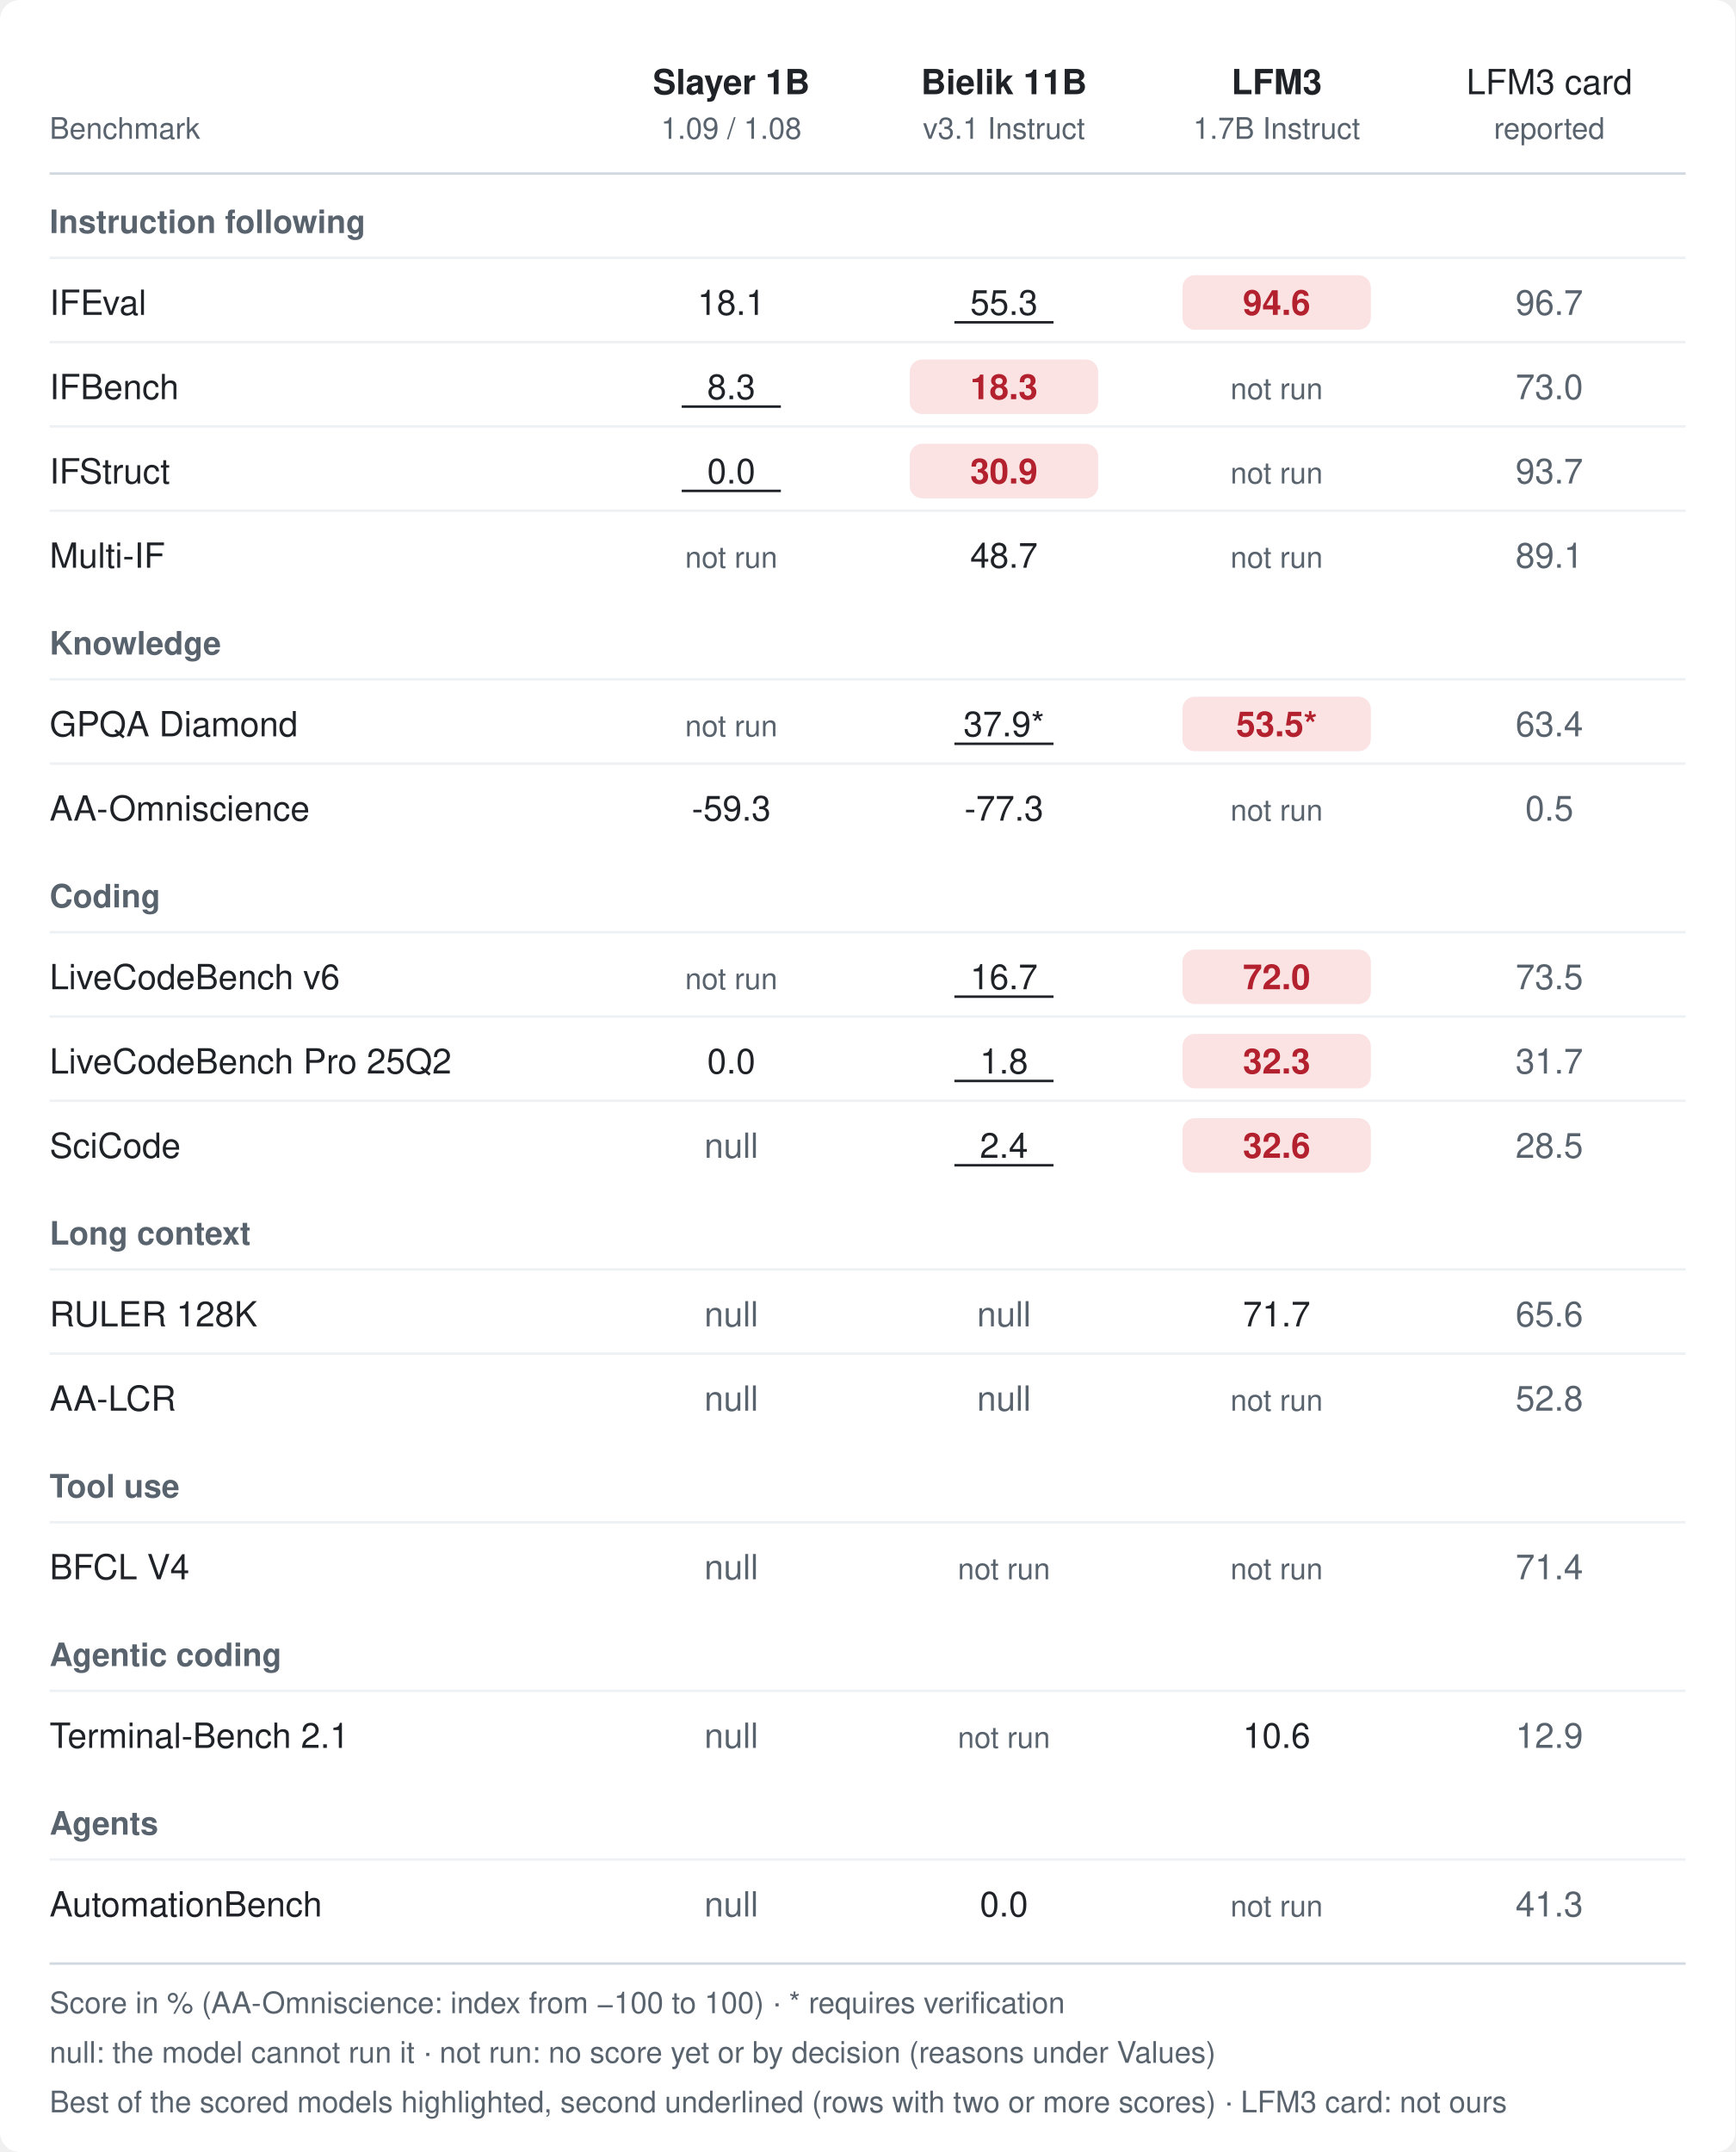
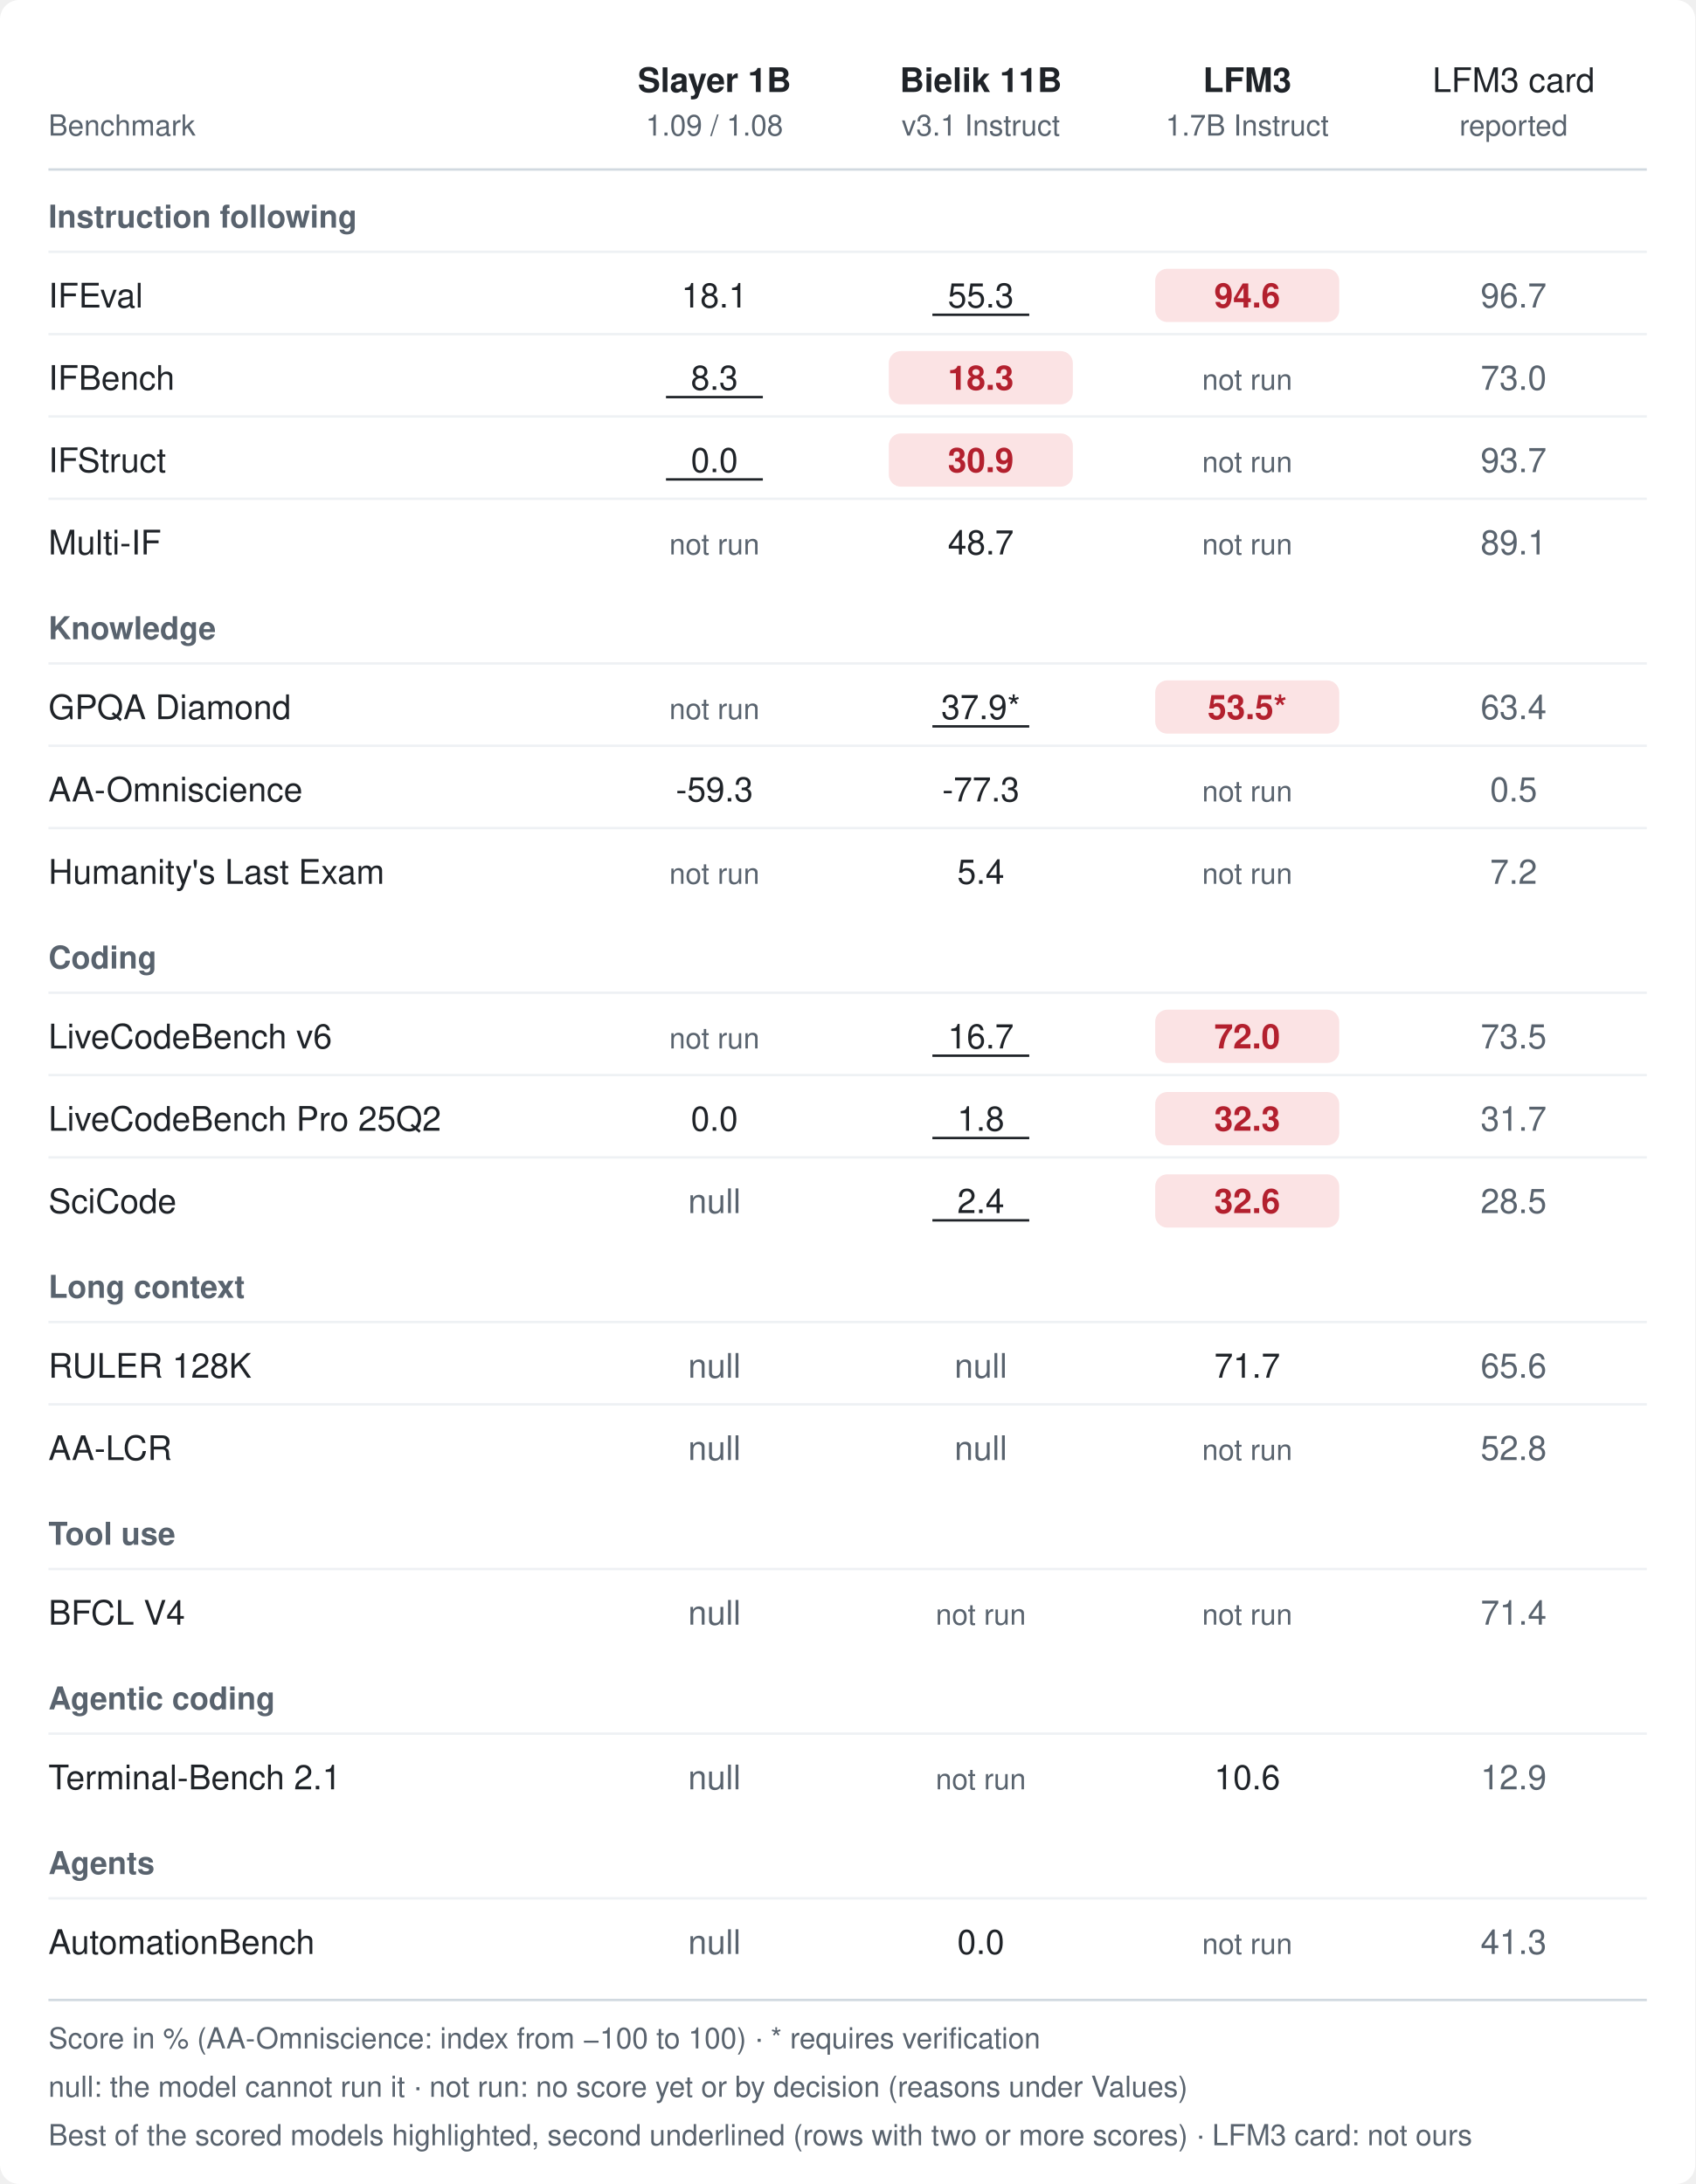
- <svg xmlns="http://www.w3.org/2000/svg" width="700" height="868" viewBox="0 0 700 868" font-family="-apple-system, BlinkMacSystemFont, 'Segoe UI', Helvetica, Arial, sans-serif" font-size="14" fill="#1f2328">
-   <rect width="700" height="868" rx="8" fill="#ffffff" />
+ <svg xmlns="http://www.w3.org/2000/svg" width="700" height="902" viewBox="0 0 700 902" font-family="-apple-system, BlinkMacSystemFont, 'Segoe UI', Helvetica, Arial, sans-serif" font-size="14" fill="#1f2328">
+   <rect width="700" height="902" rx="8" fill="#ffffff" />
  <text x="295.0" y="38" text-anchor="middle" font-weight="600">Slayer 1B</text>
  <text x="295.0" y="56" text-anchor="middle" font-size="12" fill="#59636e">1.09 / 1.08</text>
  <text x="405.0" y="38" text-anchor="middle" font-weight="600">Bielik 11B</text>
  <text x="405.0" y="56" text-anchor="middle" font-size="12" fill="#59636e">v3.1 Instruct</text>
  <text x="515.0" y="38" text-anchor="middle" font-weight="600">LFM3</text>
  <text x="515.0" y="56" text-anchor="middle" font-size="12" fill="#59636e">1.7B Instruct</text>
  <text x="625.0" y="38" text-anchor="middle" font-weight="400">LFM3 card</text>
  <text x="625.0" y="56" text-anchor="middle" font-size="12" fill="#59636e">reported</text>
  <text x="20" y="56" font-size="12" fill="#59636e">Benchmark</text>
  <line x1="20" x2="680" y1="70" y2="70" stroke="#d1d9e0" />
  <text x="20" y="94" font-size="13" font-weight="600" fill="#59636e">Instruction following</text>
  <line x1="20" x2="680" y1="104" y2="104" stroke="#eef1f4" />
  <text x="20" y="127">IFEval</text>
  <text x="295.0" y="127" text-anchor="middle" data-benchmark="ifeval" data-model="slayer1b-1.08" data-rank="3">18.1</text>
  <line x1="385.0" x2="425.0" y1="130" y2="130" stroke="#1f2328" />
  <text x="405.0" y="127" text-anchor="middle" data-benchmark="ifeval" data-model="bielik-11b-v3.1" data-rank="2">55.3</text>
  <rect x="477.0" y="111" width="76" height="22" rx="5" fill="#fbe3e4" />
  <text x="515.0" y="127" text-anchor="middle" font-weight="700" fill="#b3202e" data-benchmark="ifeval" data-model="lfm3-1.7b-ifeval" data-rank="1">94.6</text>
  <text x="625.0" y="127" text-anchor="middle" fill="#59636e" data-card="ifeval">96.7</text>
  <line x1="20" x2="680" y1="138" y2="138" stroke="#eef1f4" />
  <text x="20" y="161">IFBench</text>
  <line x1="275.0" x2="315.0" y1="164" y2="164" stroke="#1f2328" />
  <text x="295.0" y="161" text-anchor="middle" data-benchmark="ifbench" data-model="slayer1b-60000" data-rank="2">8.3</text>
  <rect x="367.0" y="145" width="76" height="22" rx="5" fill="#fbe3e4" />
  <text x="405.0" y="161" text-anchor="middle" font-weight="700" fill="#b3202e" data-benchmark="ifbench" data-model="bielik-11b-v3.1-vllm" data-rank="1">18.3</text>
  <text x="515.0" y="161" text-anchor="middle" fill="#59636e" font-size="12" data-benchmark="ifbench" data-model="" data-rank="0">not run</text>
  <text x="625.0" y="161" text-anchor="middle" fill="#59636e" data-card="ifbench">73.0</text>
  <line x1="20" x2="680" y1="172" y2="172" stroke="#eef1f4" />
  <text x="20" y="195">IFStruct</text>
  <line x1="275.0" x2="315.0" y1="198" y2="198" stroke="#1f2328" />
  <text x="295.0" y="195" text-anchor="middle" data-benchmark="ifstruct" data-model="slayer1b-60000" data-rank="2">0.0</text>
  <rect x="367.0" y="179" width="76" height="22" rx="5" fill="#fbe3e4" />
  <text x="405.0" y="195" text-anchor="middle" font-weight="700" fill="#b3202e" data-benchmark="ifstruct" data-model="bielik-11b-v3.1-vllm" data-rank="1">30.9</text>
  <text x="515.0" y="195" text-anchor="middle" fill="#59636e" font-size="12" data-benchmark="ifstruct" data-model="" data-rank="0">not run</text>
  <text x="625.0" y="195" text-anchor="middle" fill="#59636e" data-card="ifstruct">93.7</text>
  <line x1="20" x2="680" y1="206" y2="206" stroke="#eef1f4" />
  <text x="20" y="229">Multi-IF</text>
  <text x="295.0" y="229" text-anchor="middle" fill="#59636e" font-size="12" data-benchmark="multi-if" data-model="slayer1b-60000" data-rank="0">not run</text>
  <text x="405.0" y="229" text-anchor="middle" data-benchmark="multi-if" data-model="bielik-11b-v3.1-vllm" data-rank="0">48.7</text>
  <text x="515.0" y="229" text-anchor="middle" fill="#59636e" font-size="12" data-benchmark="multi-if" data-model="" data-rank="0">not run</text>
  <text x="625.0" y="229" text-anchor="middle" fill="#59636e" data-card="multi-if">89.1</text>
  <text x="20" y="264" font-size="13" font-weight="600" fill="#59636e">Knowledge</text>
  <line x1="20" x2="680" y1="274" y2="274" stroke="#eef1f4" />
  <text x="20" y="297">GPQA Diamond</text>
  <text x="295.0" y="297" text-anchor="middle" fill="#59636e" font-size="12" data-benchmark="gpqa-diamond" data-model="slayer1b-1.09-k70000" data-rank="0">not run</text>
  <line x1="385.0" x2="425.0" y1="300" y2="300" stroke="#1f2328" />
  <text x="405.0" y="297" text-anchor="middle" data-benchmark="gpqa-diamond" data-model="bielik-11b-v3.1" data-rank="2">37.9*</text>
  <rect x="477.0" y="281" width="76" height="22" rx="5" fill="#fbe3e4" />
  <text x="515.0" y="297" text-anchor="middle" font-weight="700" fill="#b3202e" data-benchmark="gpqa-diamond" data-model="lfm3-1.7b" data-rank="1">53.5*</text>
  <text x="625.0" y="297" text-anchor="middle" fill="#59636e" data-card="gpqa-diamond">63.4</text>
  <line x1="20" x2="680" y1="308" y2="308" stroke="#eef1f4" />
  <text x="20" y="331">AA-Omniscience</text>
  <text x="295.0" y="331" text-anchor="middle" data-benchmark="aa-omniscience" data-model="slayer1b-60000" data-rank="0">-59.3</text>
  <text x="405.0" y="331" text-anchor="middle" data-benchmark="aa-omniscience" data-model="bielik-11b-v3.1-vllm" data-rank="0">-77.3</text>
  <text x="515.0" y="331" text-anchor="middle" fill="#59636e" font-size="12" data-benchmark="aa-omniscience" data-model="" data-rank="0">not run</text>
  <text x="625.0" y="331" text-anchor="middle" fill="#59636e" data-card="aa-omniscience">0.5</text>
-   <text x="20" y="366" font-size="13" font-weight="600" fill="#59636e">Coding</text>
-   <line x1="20" x2="680" y1="376" y2="376" stroke="#eef1f4" />
-   <text x="20" y="399">LiveCodeBench v6</text>
-   <text x="295.0" y="399" text-anchor="middle" fill="#59636e" font-size="12" data-benchmark="livecodebench-v6" data-model="slayer1b-1.09-k70000" data-rank="0">not run</text>
-   <line x1="385.0" x2="425.0" y1="402" y2="402" stroke="#1f2328" />
-   <text x="405.0" y="399" text-anchor="middle" data-benchmark="livecodebench-v6" data-model="bielik-11b-v3.1" data-rank="2">16.7</text>
-   <rect x="477.0" y="383" width="76" height="22" rx="5" fill="#fbe3e4" />
-   <text x="515.0" y="399" text-anchor="middle" font-weight="700" fill="#b3202e" data-benchmark="livecodebench-v6" data-model="lfm3-1.7b" data-rank="1">72.0</text>
-   <text x="625.0" y="399" text-anchor="middle" fill="#59636e" data-card="livecodebench-v6">73.5</text>
+   <line x1="20" x2="680" y1="342" y2="342" stroke="#eef1f4" />
+   <text x="20" y="365">Humanity's Last Exam</text>
+   <text x="295.0" y="365" text-anchor="middle" fill="#59636e" font-size="12" data-benchmark="hle" data-model="slayer1b-1.09-k70000" data-rank="0">not run</text>
+   <text x="405.0" y="365" text-anchor="middle" data-benchmark="hle" data-model="bielik-11b-v3.1" data-rank="0">5.4</text>
+   <text x="515.0" y="365" text-anchor="middle" fill="#59636e" font-size="12" data-benchmark="hle" data-model="lfm3-1.7b" data-rank="0">not run</text>
+   <text x="625.0" y="365" text-anchor="middle" fill="#59636e" data-card="hle">7.2</text>
+   <text x="20" y="400" font-size="13" font-weight="600" fill="#59636e">Coding</text>
  <line x1="20" x2="680" y1="410" y2="410" stroke="#eef1f4" />
-   <text x="20" y="433">LiveCodeBench Pro 25Q2</text>
-   <text x="295.0" y="433" text-anchor="middle" data-benchmark="livecodebench-pro-25q2" data-model="slayer1b-1.09-k70000" data-rank="3">0.0</text>
+   <text x="20" y="433">LiveCodeBench v6</text>
+   <text x="295.0" y="433" text-anchor="middle" fill="#59636e" font-size="12" data-benchmark="livecodebench-v6" data-model="slayer1b-1.09-k70000" data-rank="0">not run</text>
  <line x1="385.0" x2="425.0" y1="436" y2="436" stroke="#1f2328" />
-   <text x="405.0" y="433" text-anchor="middle" data-benchmark="livecodebench-pro-25q2" data-model="bielik-11b-v3.1" data-rank="2">1.8</text>
+   <text x="405.0" y="433" text-anchor="middle" data-benchmark="livecodebench-v6" data-model="bielik-11b-v3.1" data-rank="2">16.7</text>
  <rect x="477.0" y="417" width="76" height="22" rx="5" fill="#fbe3e4" />
-   <text x="515.0" y="433" text-anchor="middle" font-weight="700" fill="#b3202e" data-benchmark="livecodebench-pro-25q2" data-model="lfm3-1.7b" data-rank="1">32.3</text>
-   <text x="625.0" y="433" text-anchor="middle" fill="#59636e" data-card="livecodebench-pro-25q2">31.7</text>
+   <text x="515.0" y="433" text-anchor="middle" font-weight="700" fill="#b3202e" data-benchmark="livecodebench-v6" data-model="lfm3-1.7b" data-rank="1">72.0</text>
+   <text x="625.0" y="433" text-anchor="middle" fill="#59636e" data-card="livecodebench-v6">73.5</text>
  <line x1="20" x2="680" y1="444" y2="444" stroke="#eef1f4" />
-   <text x="20" y="467">SciCode</text>
-   <text x="295.0" y="467" text-anchor="middle" fill="#59636e" data-benchmark="scicode" data-model="slayer1b-1.09-k70000" data-rank="0">null</text>
+   <text x="20" y="467">LiveCodeBench Pro 25Q2</text>
+   <text x="295.0" y="467" text-anchor="middle" data-benchmark="livecodebench-pro-25q2" data-model="slayer1b-1.09-k70000" data-rank="3">0.0</text>
  <line x1="385.0" x2="425.0" y1="470" y2="470" stroke="#1f2328" />
-   <text x="405.0" y="467" text-anchor="middle" data-benchmark="scicode" data-model="bielik-11b-v3.1" data-rank="2">2.4</text>
+   <text x="405.0" y="467" text-anchor="middle" data-benchmark="livecodebench-pro-25q2" data-model="bielik-11b-v3.1" data-rank="2">1.8</text>
  <rect x="477.0" y="451" width="76" height="22" rx="5" fill="#fbe3e4" />
-   <text x="515.0" y="467" text-anchor="middle" font-weight="700" fill="#b3202e" data-benchmark="scicode" data-model="lfm3-1.7b" data-rank="1">32.6</text>
-   <text x="625.0" y="467" text-anchor="middle" fill="#59636e" data-card="scicode">28.5</text>
-   <text x="20" y="502" font-size="13" font-weight="600" fill="#59636e">Long context</text>
-   <line x1="20" x2="680" y1="512" y2="512" stroke="#eef1f4" />
-   <text x="20" y="535">RULER 128K</text>
-   <text x="295.0" y="535" text-anchor="middle" fill="#59636e" data-benchmark="ruler-128k" data-model="slayer1b-1.09-k70000" data-rank="0">null</text>
-   <text x="405.0" y="535" text-anchor="middle" fill="#59636e" data-benchmark="ruler-128k" data-model="bielik-11b-v3.1" data-rank="0">null</text>
-   <text x="515.0" y="535" text-anchor="middle" data-benchmark="ruler-128k" data-model="lfm3-1.7b" data-rank="0">71.7</text>
-   <text x="625.0" y="535" text-anchor="middle" fill="#59636e" data-card="ruler-128k">65.6</text>
+   <text x="515.0" y="467" text-anchor="middle" font-weight="700" fill="#b3202e" data-benchmark="livecodebench-pro-25q2" data-model="lfm3-1.7b" data-rank="1">32.3</text>
+   <text x="625.0" y="467" text-anchor="middle" fill="#59636e" data-card="livecodebench-pro-25q2">31.7</text>
+   <line x1="20" x2="680" y1="478" y2="478" stroke="#eef1f4" />
+   <text x="20" y="501">SciCode</text>
+   <text x="295.0" y="501" text-anchor="middle" fill="#59636e" data-benchmark="scicode" data-model="slayer1b-1.09-k70000" data-rank="0">null</text>
+   <line x1="385.0" x2="425.0" y1="504" y2="504" stroke="#1f2328" />
+   <text x="405.0" y="501" text-anchor="middle" data-benchmark="scicode" data-model="bielik-11b-v3.1" data-rank="2">2.4</text>
+   <rect x="477.0" y="485" width="76" height="22" rx="5" fill="#fbe3e4" />
+   <text x="515.0" y="501" text-anchor="middle" font-weight="700" fill="#b3202e" data-benchmark="scicode" data-model="lfm3-1.7b" data-rank="1">32.6</text>
+   <text x="625.0" y="501" text-anchor="middle" fill="#59636e" data-card="scicode">28.5</text>
+   <text x="20" y="536" font-size="13" font-weight="600" fill="#59636e">Long context</text>
  <line x1="20" x2="680" y1="546" y2="546" stroke="#eef1f4" />
-   <text x="20" y="569">AA-LCR</text>
-   <text x="295.0" y="569" text-anchor="middle" fill="#59636e" data-benchmark="aa-lcr" data-model="slayer1b-1.09-k70000" data-rank="0">null</text>
-   <text x="405.0" y="569" text-anchor="middle" fill="#59636e" data-benchmark="aa-lcr" data-model="bielik-11b-v3.1" data-rank="0">null</text>
-   <text x="515.0" y="569" text-anchor="middle" fill="#59636e" font-size="12" data-benchmark="aa-lcr" data-model="" data-rank="0">not run</text>
-   <text x="625.0" y="569" text-anchor="middle" fill="#59636e" data-card="aa-lcr">52.8</text>
-   <text x="20" y="604" font-size="13" font-weight="600" fill="#59636e">Tool use</text>
-   <line x1="20" x2="680" y1="614" y2="614" stroke="#eef1f4" />
-   <text x="20" y="637">BFCL V4</text>
-   <text x="295.0" y="637" text-anchor="middle" fill="#59636e" data-benchmark="bfcl-v4" data-model="slayer1b-60000" data-rank="0">null</text>
-   <text x="405.0" y="637" text-anchor="middle" fill="#59636e" font-size="12" data-benchmark="bfcl-v4" data-model="bielik-11b-v3.1-vllm" data-rank="0">not run</text>
-   <text x="515.0" y="637" text-anchor="middle" fill="#59636e" font-size="12" data-benchmark="bfcl-v4" data-model="" data-rank="0">not run</text>
-   <text x="625.0" y="637" text-anchor="middle" fill="#59636e" data-card="bfcl-v4">71.4</text>
-   <text x="20" y="672" font-size="13" font-weight="600" fill="#59636e">Agentic coding</text>
-   <line x1="20" x2="680" y1="682" y2="682" stroke="#eef1f4" />
-   <text x="20" y="705">Terminal-Bench 2.1</text>
-   <text x="295.0" y="705" text-anchor="middle" fill="#59636e" data-benchmark="terminal-bench-2-1" data-model="slayer1b-1.09-k70000" data-rank="0">null</text>
-   <text x="405.0" y="705" text-anchor="middle" fill="#59636e" font-size="12" data-benchmark="terminal-bench-2-1" data-model="" data-rank="0">not run</text>
-   <text x="515.0" y="705" text-anchor="middle" data-benchmark="terminal-bench-2-1" data-model="lfm3-1.7b" data-rank="0">10.6</text>
-   <text x="625.0" y="705" text-anchor="middle" fill="#59636e" data-card="terminal-bench-2-1">12.9</text>
-   <text x="20" y="740" font-size="13" font-weight="600" fill="#59636e">Agents</text>
-   <line x1="20" x2="680" y1="750" y2="750" stroke="#eef1f4" />
-   <text x="20" y="773">AutomationBench</text>
-   <text x="295.0" y="773" text-anchor="middle" fill="#59636e" data-benchmark="automationbench" data-model="slayer1b-60000" data-rank="0">null</text>
-   <text x="405.0" y="773" text-anchor="middle" data-benchmark="automationbench" data-model="bielik-11b-v3.1-vllm" data-rank="0">0.0</text>
-   <text x="515.0" y="773" text-anchor="middle" fill="#59636e" font-size="12" data-benchmark="automationbench" data-model="" data-rank="0">not run</text>
-   <text x="625.0" y="773" text-anchor="middle" fill="#59636e" data-card="automationbench">41.3</text>
-   <line x1="20" x2="680" y1="792" y2="792" stroke="#d1d9e0" />
-   <text x="20" y="812" font-size="12" fill="#59636e">Score in % (AA-Omniscience: index from −100 to 100) · * requires verification</text>
-   <text x="20" y="832" font-size="12" fill="#59636e">null: the model cannot run it · not run: no score yet or by decision (reasons under Values)</text>
-   <text x="20" y="852" font-size="12" fill="#59636e">Best of the scored models highlighted, second underlined (rows with two or more scores) · LFM3 card: not ours</text>
+   <text x="20" y="569">RULER 128K</text>
+   <text x="295.0" y="569" text-anchor="middle" fill="#59636e" data-benchmark="ruler-128k" data-model="slayer1b-1.09-k70000" data-rank="0">null</text>
+   <text x="405.0" y="569" text-anchor="middle" fill="#59636e" data-benchmark="ruler-128k" data-model="bielik-11b-v3.1" data-rank="0">null</text>
+   <text x="515.0" y="569" text-anchor="middle" data-benchmark="ruler-128k" data-model="lfm3-1.7b" data-rank="0">71.7</text>
+   <text x="625.0" y="569" text-anchor="middle" fill="#59636e" data-card="ruler-128k">65.6</text>
+   <line x1="20" x2="680" y1="580" y2="580" stroke="#eef1f4" />
+   <text x="20" y="603">AA-LCR</text>
+   <text x="295.0" y="603" text-anchor="middle" fill="#59636e" data-benchmark="aa-lcr" data-model="slayer1b-1.09-k70000" data-rank="0">null</text>
+   <text x="405.0" y="603" text-anchor="middle" fill="#59636e" data-benchmark="aa-lcr" data-model="bielik-11b-v3.1" data-rank="0">null</text>
+   <text x="515.0" y="603" text-anchor="middle" fill="#59636e" font-size="12" data-benchmark="aa-lcr" data-model="" data-rank="0">not run</text>
+   <text x="625.0" y="603" text-anchor="middle" fill="#59636e" data-card="aa-lcr">52.8</text>
+   <text x="20" y="638" font-size="13" font-weight="600" fill="#59636e">Tool use</text>
+   <line x1="20" x2="680" y1="648" y2="648" stroke="#eef1f4" />
+   <text x="20" y="671">BFCL V4</text>
+   <text x="295.0" y="671" text-anchor="middle" fill="#59636e" data-benchmark="bfcl-v4" data-model="slayer1b-60000" data-rank="0">null</text>
+   <text x="405.0" y="671" text-anchor="middle" fill="#59636e" font-size="12" data-benchmark="bfcl-v4" data-model="bielik-11b-v3.1-vllm" data-rank="0">not run</text>
+   <text x="515.0" y="671" text-anchor="middle" fill="#59636e" font-size="12" data-benchmark="bfcl-v4" data-model="" data-rank="0">not run</text>
+   <text x="625.0" y="671" text-anchor="middle" fill="#59636e" data-card="bfcl-v4">71.4</text>
+   <text x="20" y="706" font-size="13" font-weight="600" fill="#59636e">Agentic coding</text>
+   <line x1="20" x2="680" y1="716" y2="716" stroke="#eef1f4" />
+   <text x="20" y="739">Terminal-Bench 2.1</text>
+   <text x="295.0" y="739" text-anchor="middle" fill="#59636e" data-benchmark="terminal-bench-2-1" data-model="slayer1b-1.09-k70000" data-rank="0">null</text>
+   <text x="405.0" y="739" text-anchor="middle" fill="#59636e" font-size="12" data-benchmark="terminal-bench-2-1" data-model="" data-rank="0">not run</text>
+   <text x="515.0" y="739" text-anchor="middle" data-benchmark="terminal-bench-2-1" data-model="lfm3-1.7b" data-rank="0">10.6</text>
+   <text x="625.0" y="739" text-anchor="middle" fill="#59636e" data-card="terminal-bench-2-1">12.9</text>
+   <text x="20" y="774" font-size="13" font-weight="600" fill="#59636e">Agents</text>
+   <line x1="20" x2="680" y1="784" y2="784" stroke="#eef1f4" />
+   <text x="20" y="807">AutomationBench</text>
+   <text x="295.0" y="807" text-anchor="middle" fill="#59636e" data-benchmark="automationbench" data-model="slayer1b-60000" data-rank="0">null</text>
+   <text x="405.0" y="807" text-anchor="middle" data-benchmark="automationbench" data-model="bielik-11b-v3.1-vllm" data-rank="0">0.0</text>
+   <text x="515.0" y="807" text-anchor="middle" fill="#59636e" font-size="12" data-benchmark="automationbench" data-model="" data-rank="0">not run</text>
+   <text x="625.0" y="807" text-anchor="middle" fill="#59636e" data-card="automationbench">41.3</text>
+   <line x1="20" x2="680" y1="826" y2="826" stroke="#d1d9e0" />
+   <text x="20" y="846" font-size="12" fill="#59636e">Score in % (AA-Omniscience: index from −100 to 100) · * requires verification</text>
+   <text x="20" y="866" font-size="12" fill="#59636e">null: the model cannot run it · not run: no score yet or by decision (reasons under Values)</text>
+   <text x="20" y="886" font-size="12" fill="#59636e">Best of the scored models highlighted, second underlined (rows with two or more scores) · LFM3 card: not ours</text>
</svg>
